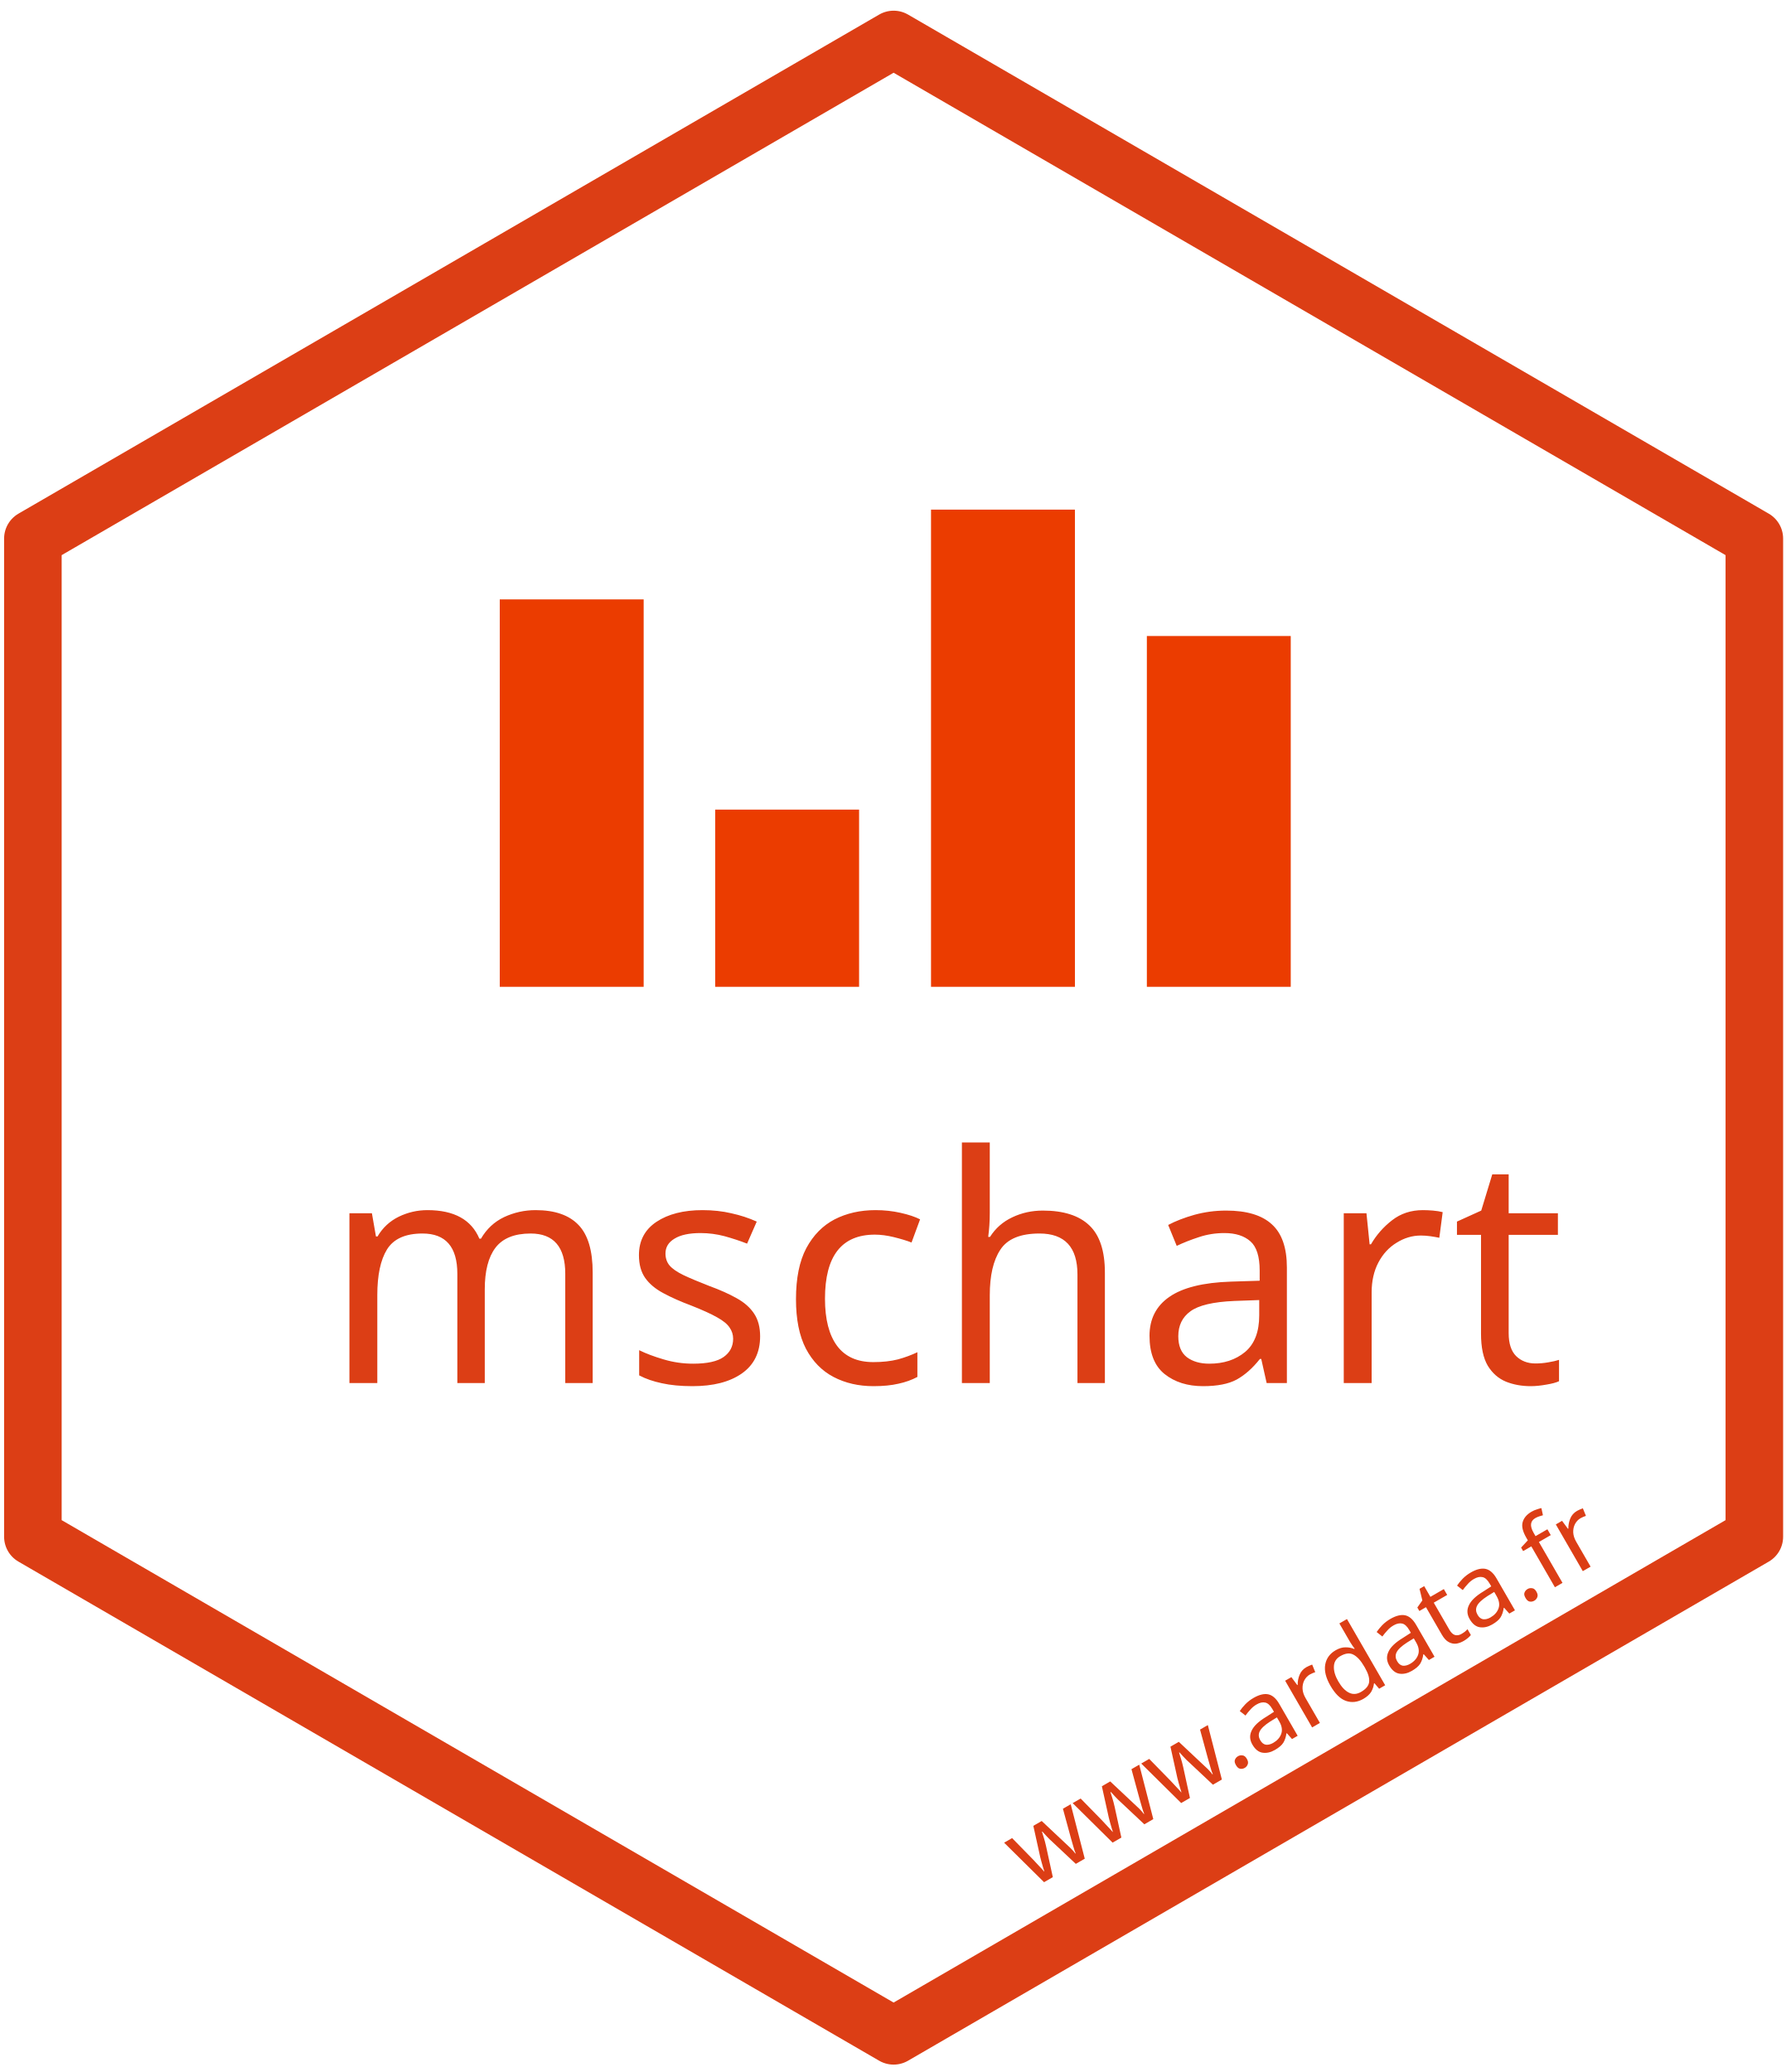
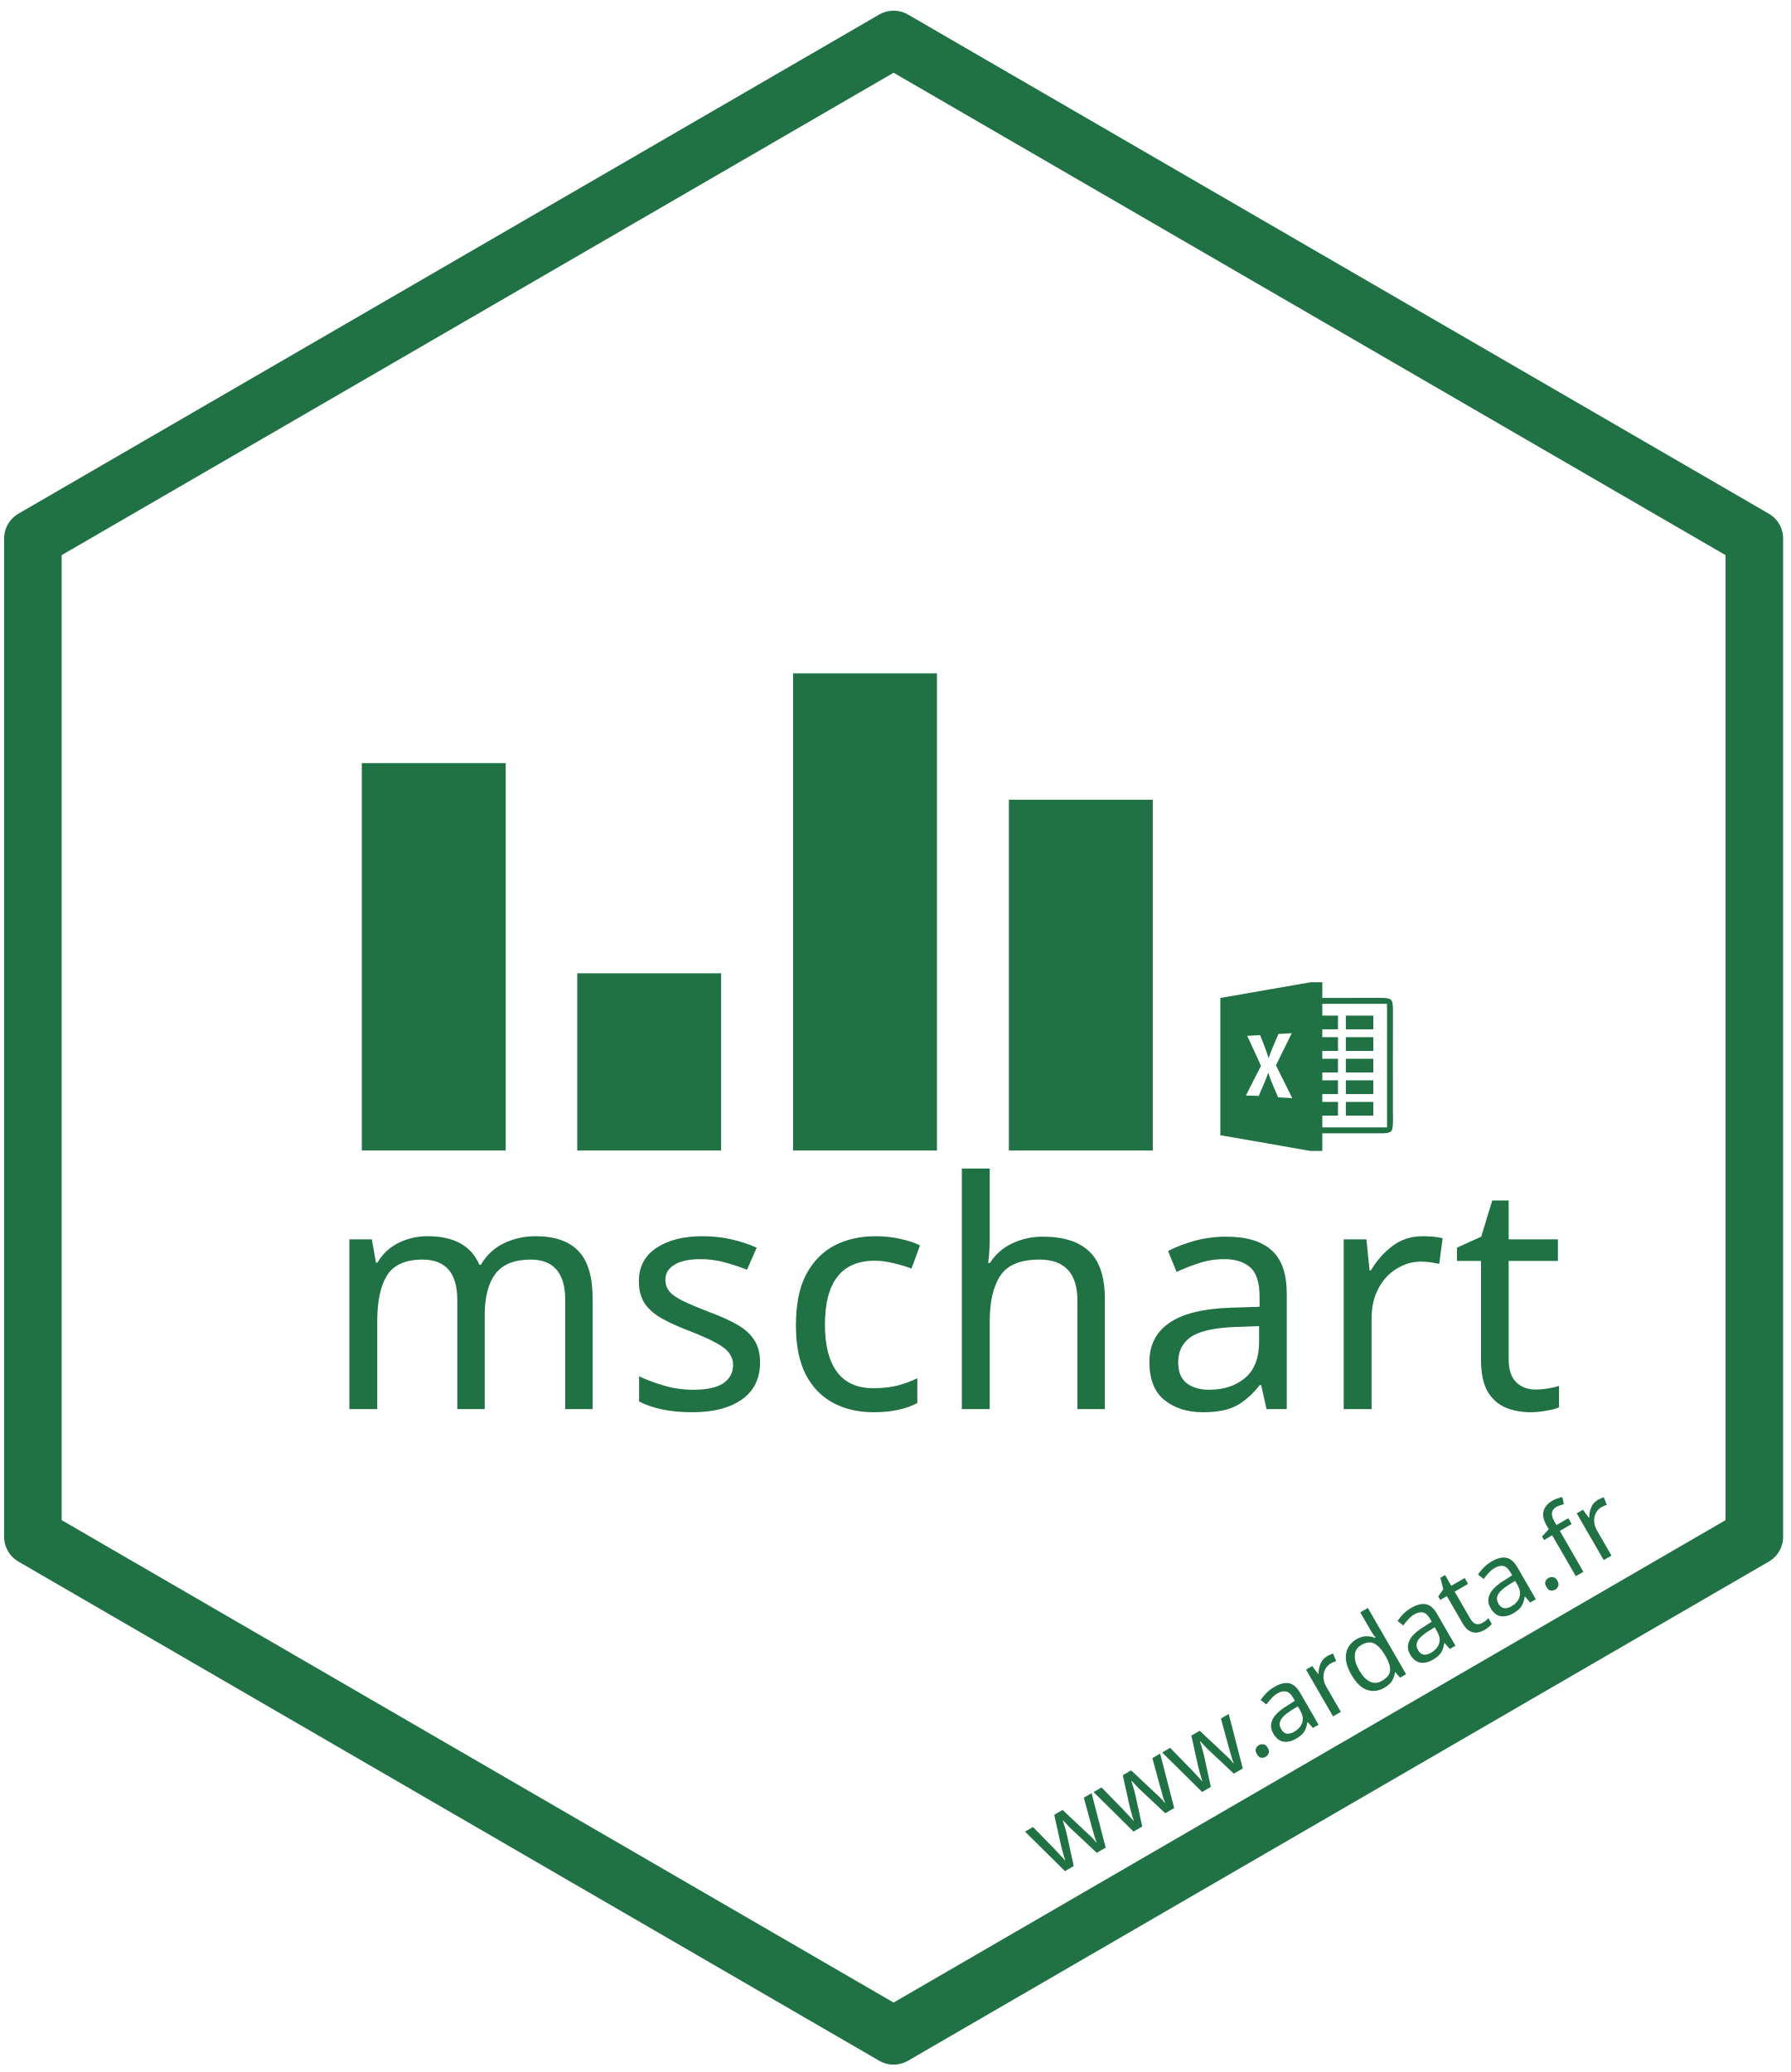
<svg xmlns="http://www.w3.org/2000/svg" viewBox="0 0 124.44 144.00" id="svg2" version="1.1">
  <defs id="defs4">
    <style type="text/css" id="style6">
    line, polyline, path, rect, circle {
      fill: none;
      stroke: #000000;
      stroke-linecap: round;
      stroke-linejoin: round;
      stroke-miterlimit: 10.00;
    }
  </style>
  </defs>
-   <polyline points="2.285 37.429 2.285 106.799 62.105 141.486 121.926 106.799 121.926 37.429 62.105 2.743 2.285 37.429" style="stroke-width: 4; fill-opacity: 0.8; stroke: rgb(220, 62, 21);" clip-path="url(#cpMHwxMjQuNDQxfDE0My45OTd8MC4xNDMxMzc=)" id="polyline29" />
-   <text transform="matrix(0.866025, -0.5, 0.5, 0.866026, 46.60131, 88.06256)" style="fill: rgb(220, 62, 21); font-family: &quot;Segoe UI&quot;; font-size: 7px; white-space: pre;" x="0" y="50">www.ardata.fr</text>
-   <text style="fill: rgb(220, 62, 21); font-family: &quot;Segoe UI&quot;; font-size: 22px; letter-spacing: 0.3px; white-space: pre;" x="22.41" y="96.115">mschart</text>
-   <g transform="matrix(1, 0, 0, 1, 14.734, -75.418)">
-     <rect x="20" y="117.075" width="10" height="26.925" style="fill: rgb(235, 60, 0); stroke: none;" />
-     <rect x="34.972" y="131.684" width="10" height="12.316" style="fill: rgb(235, 60, 0); stroke: none;" />
-     <rect x="49.972" y="110.836" width="10" height="33.164" style="fill: rgb(235, 60, 0); stroke: none;" />
-     <rect x="64.972" y="119.62" width="10" height="24.38" style="fill: rgb(235, 60, 0); stroke: none;" />
+   <polyline points="2.285 37.429 2.285 106.799 62.105 141.486 121.926 106.799 121.926 37.429 62.105 2.743 2.285 37.429" style="stroke-width: 4; fill-opacity: 0.8; stroke: rgb(32, 114, 69);" clip-path="url(#cpMHwxMjQuNDQxfDE0My45OTd8MC4xNDMxMzc=)" id="polyline29" />
+   <text transform="matrix(0.866025, -0.5, 0.5, 0.866026, 48.0541, 87.29354)" style="fill: rgb(32, 114, 69); font-family: &quot;Segoe UI&quot;; font-size: 7px; white-space: pre;" x="0" y="50">www.ardata.fr</text>
+   <text style="fill: rgb(32, 114, 69); font-family: &quot;Segoe UI&quot;; font-size: 22px; letter-spacing: 0.3px; white-space: pre;" x="22.405" y="97.928">mschart</text>
+   <g transform="matrix(1, 0, 0, 1, 5.145822, -64.04098)">
+     <rect x="20" y="117.075" width="10" height="26.925" style="stroke: none; fill: rgb(32, 114, 69);" />
+     <rect x="34.972" y="131.684" width="10" height="12.316" style="stroke: none; fill: rgb(32, 114, 69);" />
+     <rect x="49.972" y="110.836" width="10" height="33.164" style="stroke: none; fill: rgb(32, 114, 69);" />
+     <rect x="64.972" y="119.62" width="10" height="24.38" style="stroke: none; fill: rgb(32, 114, 69);" />
+   </g>
+   <g transform="matrix(0.300002, 0, 0, 0.300002, 80.58912, 57.57469)">
+     <path d="M 35.001 35.631 L 37.7 35.631 C 37.7 36.844 37.7 38.053 37.7 39.266 C 42.249 39.266 46.797 39.275 51.346 39.252 C 52.113 39.284 52.959 39.23 53.627 39.689 C 54.095 40.361 54.04 41.215 54.072 41.988 C 54.049 49.876 54.058 57.76 54.063 65.643 C 54.04 66.966 54.185 68.315 53.908 69.619 C 53.727 70.565 52.591 70.587 51.832 70.619 C 47.124 70.633 42.412 70.61 37.7 70.619 C 37.7 71.982 37.7 73.345 37.7 74.709 L 34.878 74.709 C 27.954 73.45 21.015 72.287 14.081 71.073 C 14.081 60.473 14.081 49.872 14.081 39.271 C 21.056 38.057 28.031 36.862 35.001 35.631 Z" id="path10" style="fill: rgb(32, 114, 69); stroke: none;" />
+     <path d="M 37.7 40.629 C 42.699 40.629 47.697 40.629 52.695 40.629 C 52.695 50.171 52.695 59.714 52.695 69.256 C 47.697 69.256 42.699 69.256 37.7 69.256 C 37.7 68.347 37.7 67.438 37.7 66.53 C 38.913 66.53 40.122 66.53 41.335 66.53 C 41.335 65.471 41.335 64.408 41.335 63.349 C 40.122 63.349 38.913 63.349 37.7 63.349 C 37.7 62.744 37.7 62.136 37.7 61.531 C 38.913 61.531 40.122 61.531 41.335 61.531 C 41.335 60.473 41.335 59.409 41.335 58.351 C 40.122 58.351 38.913 58.351 37.7 58.351 C 37.7 57.746 37.7 57.137 37.7 56.533 C 38.913 56.533 40.122 56.533 41.335 56.533 C 41.335 55.474 41.335 54.411 41.335 53.352 C 40.122 53.352 38.913 53.352 37.7 53.352 C 37.7 52.748 37.7 52.139 37.7 51.535 C 38.913 51.535 40.122 51.535 41.335 51.535 C 41.335 50.476 41.335 49.413 41.335 48.354 C 40.122 48.354 38.913 48.354 37.7 48.354 C 37.7 47.75 37.7 47.141 37.7 46.536 C 38.913 46.536 40.122 46.536 41.335 46.536 C 41.335 45.478 41.335 44.414 41.335 43.356 C 40.122 43.356 38.913 43.356 37.7 43.356 C 37.7 42.447 37.7 41.538 37.7 40.629 Z" id="path48" style="fill: rgb(255, 255, 255); stroke: none;" />
+     <path d="M 43.153 43.356 C 45.275 43.356 47.392 43.356 49.514 43.356 C 49.514 44.414 49.514 45.478 49.514 46.536 C 47.392 46.536 45.275 46.536 43.153 46.536 C 43.153 45.478 43.153 44.414 43.153 43.356 Z" id="path58" style="fill: rgb(32, 114, 69); stroke: none;" />
+     <path d="M 27.54 47.613 C 28.567 47.541 29.598 47.477 30.63 47.427 C 29.417 49.912 28.199 52.398 26.963 54.874 C 28.213 57.419 29.489 59.945 30.743 62.49 C 29.648 62.426 28.558 62.358 27.463 62.281 C 26.69 60.386 25.75 58.555 25.195 56.574 C 24.577 58.419 23.696 60.159 22.987 61.967 C 21.992 61.954 20.997 61.913 20.002 61.872 C 21.169 59.586 22.296 57.283 23.501 55.011 C 22.478 52.671 21.356 50.376 20.302 48.049 C 21.301 47.99 22.301 47.931 23.301 47.877 C 23.978 49.653 24.718 51.407 25.277 53.23 C 25.877 51.298 26.772 49.481 27.54 47.613 Z" id="path72" style="fill: rgb(255, 255, 255); stroke: none;" />
+     <path d="M 43.153 48.354 C 45.275 48.354 47.392 48.354 49.514 48.354 C 49.514 49.413 49.514 50.476 49.514 51.535 C 47.392 51.535 45.275 51.535 43.153 51.535 C 43.153 50.476 43.153 49.413 43.153 48.354 Z" id="path90" style="fill: rgb(32, 114, 69); stroke: none;" />
+     <path d="M 43.153 53.352 C 45.275 53.352 47.392 53.352 49.514 53.352 C 49.514 54.411 49.514 55.474 49.514 56.533 C 47.392 56.533 45.275 56.533 43.153 56.533 C 43.153 55.474 43.153 54.411 43.153 53.352 Z" id="path108" style="fill: rgb(32, 114, 69); stroke: none;" />
+     <path d="M 43.153 58.351 C 45.275 58.351 47.392 58.351 49.514 58.351 C 49.514 59.409 49.514 60.473 49.514 61.531 C 47.392 61.531 45.275 61.531 43.153 61.531 C 43.153 60.473 43.153 59.409 43.153 58.351 Z" id="path114" style="fill: rgb(32, 114, 69); stroke: none;" />
+     <path d="M 43.153 63.349 C 45.275 63.349 47.392 63.349 49.514 63.349 C 49.514 64.408 49.514 65.471 49.514 66.53 C 47.392 66.53 45.275 66.53 43.153 66.53 C 43.153 65.471 43.153 64.408 43.153 63.349 Z" id="path120" style="fill: rgb(32, 114, 69); stroke: none;" />
  </g>
</svg>
